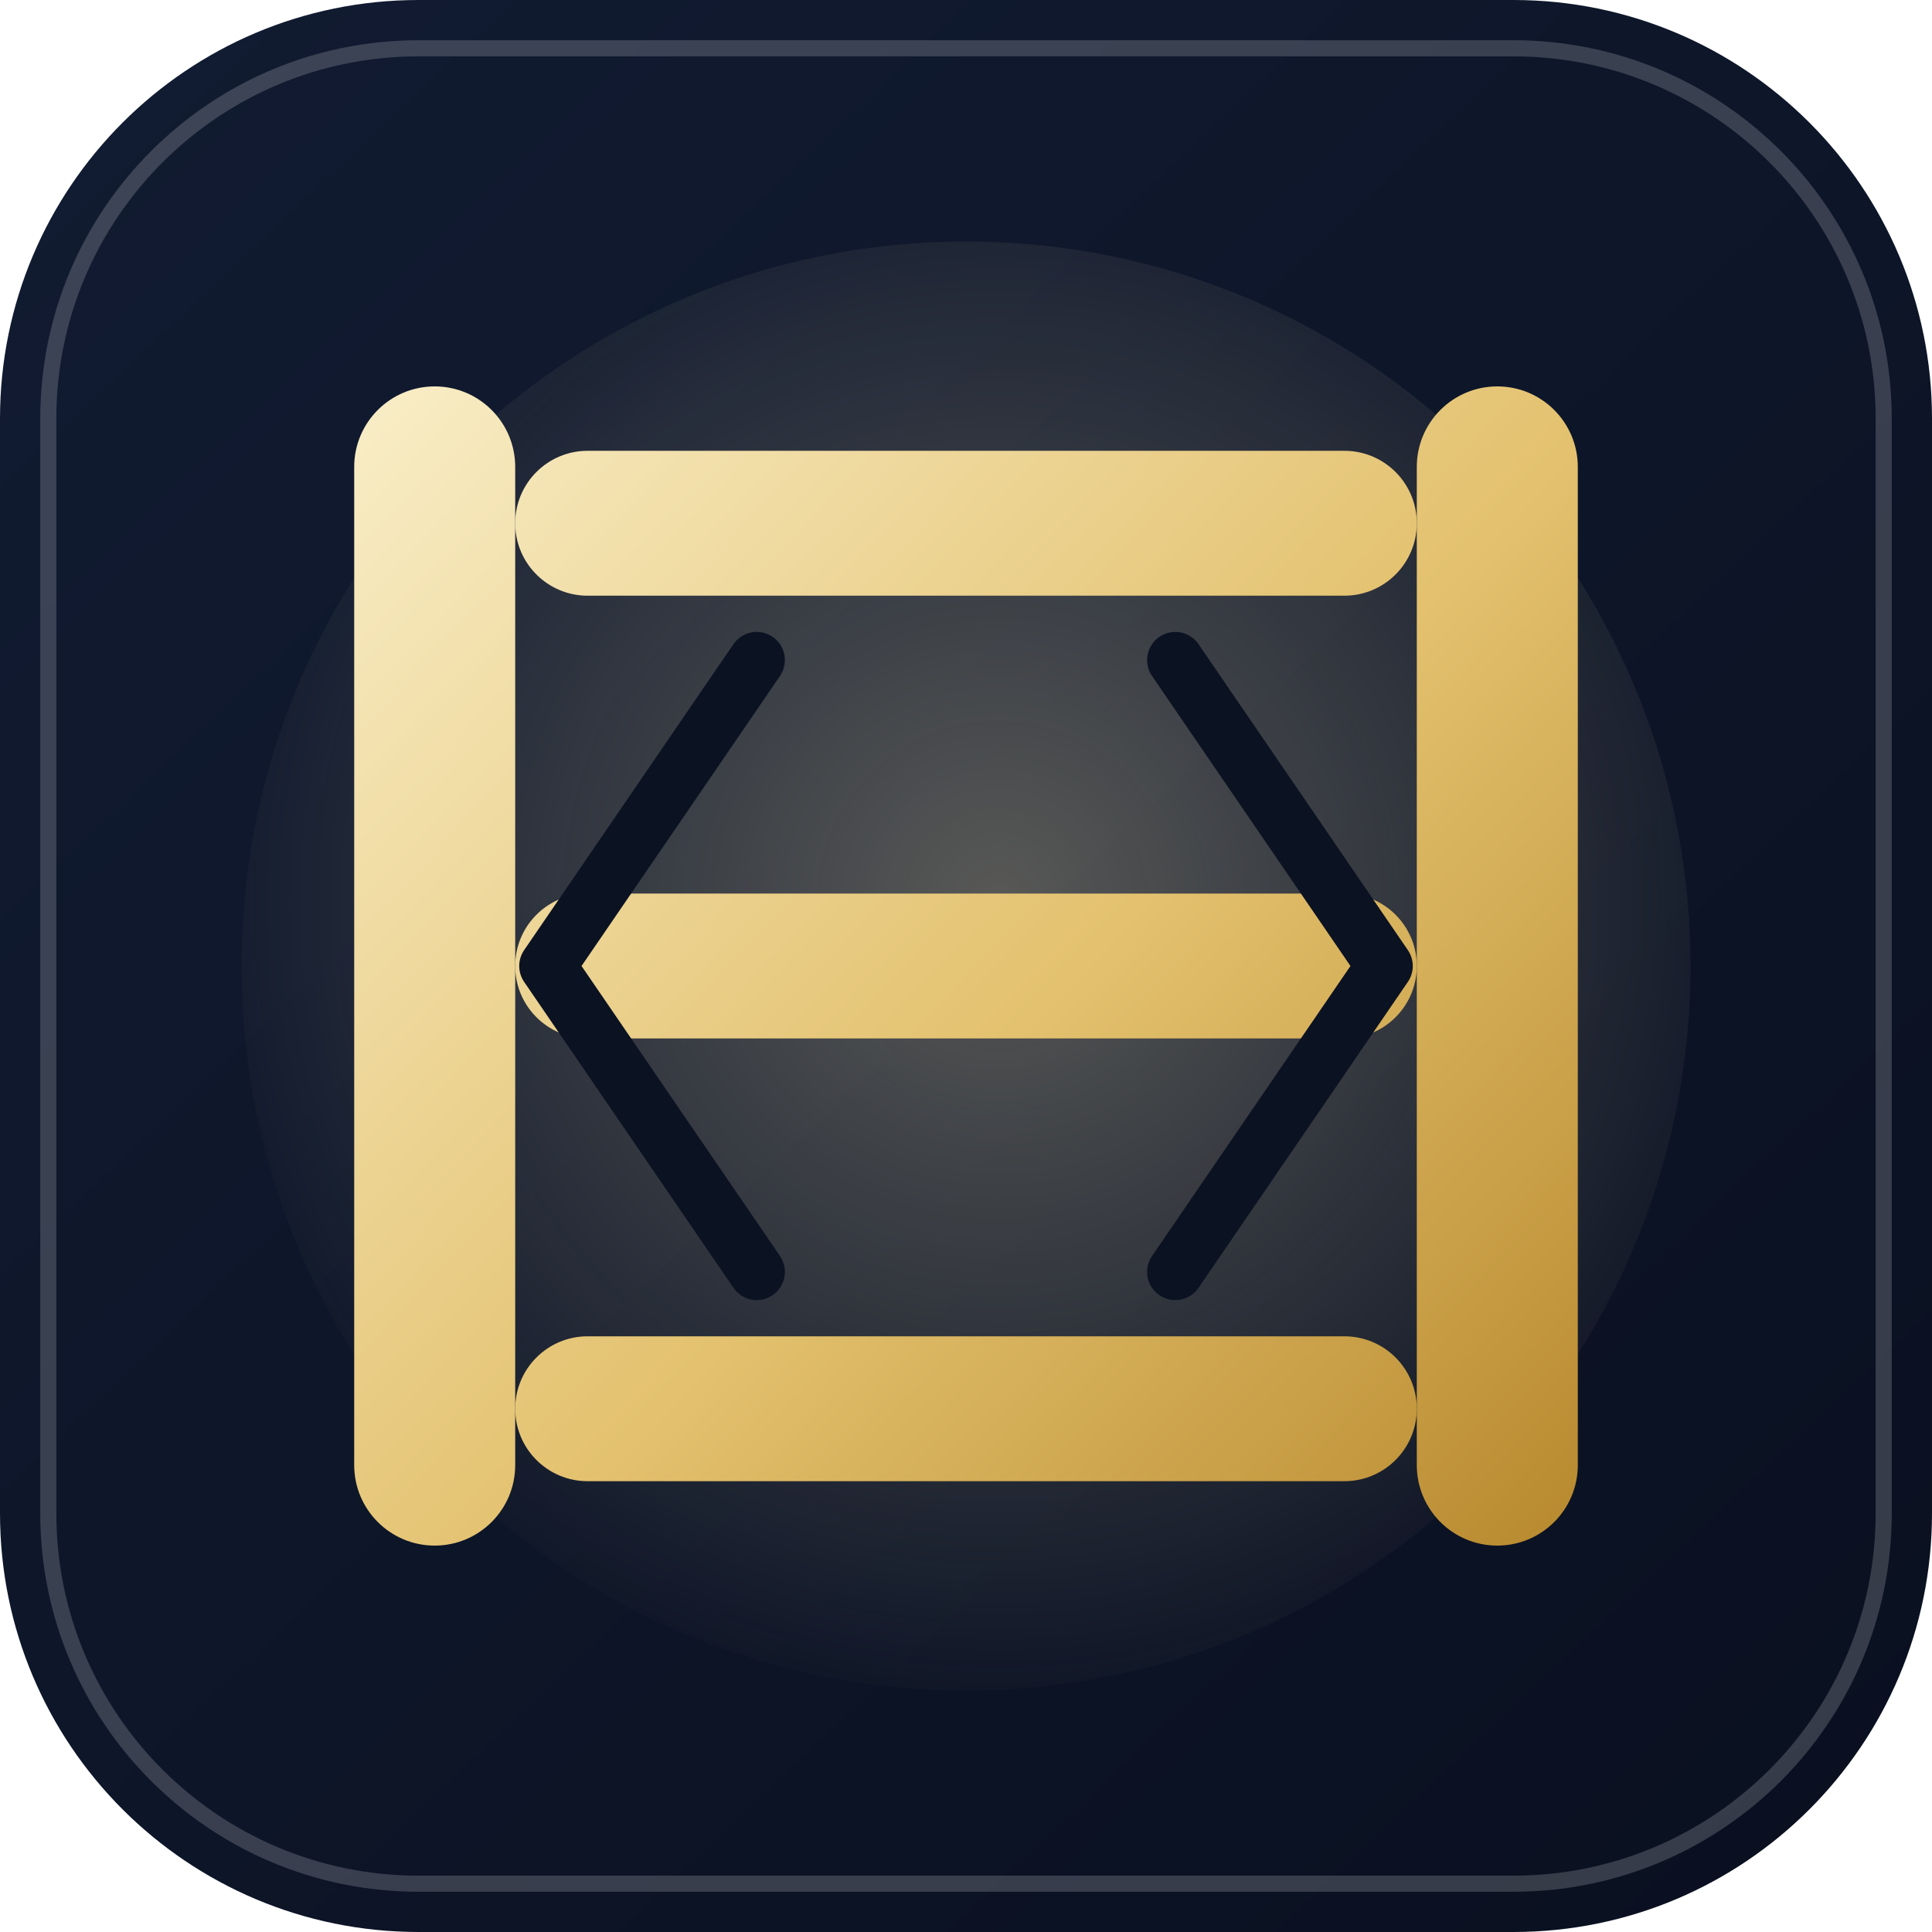
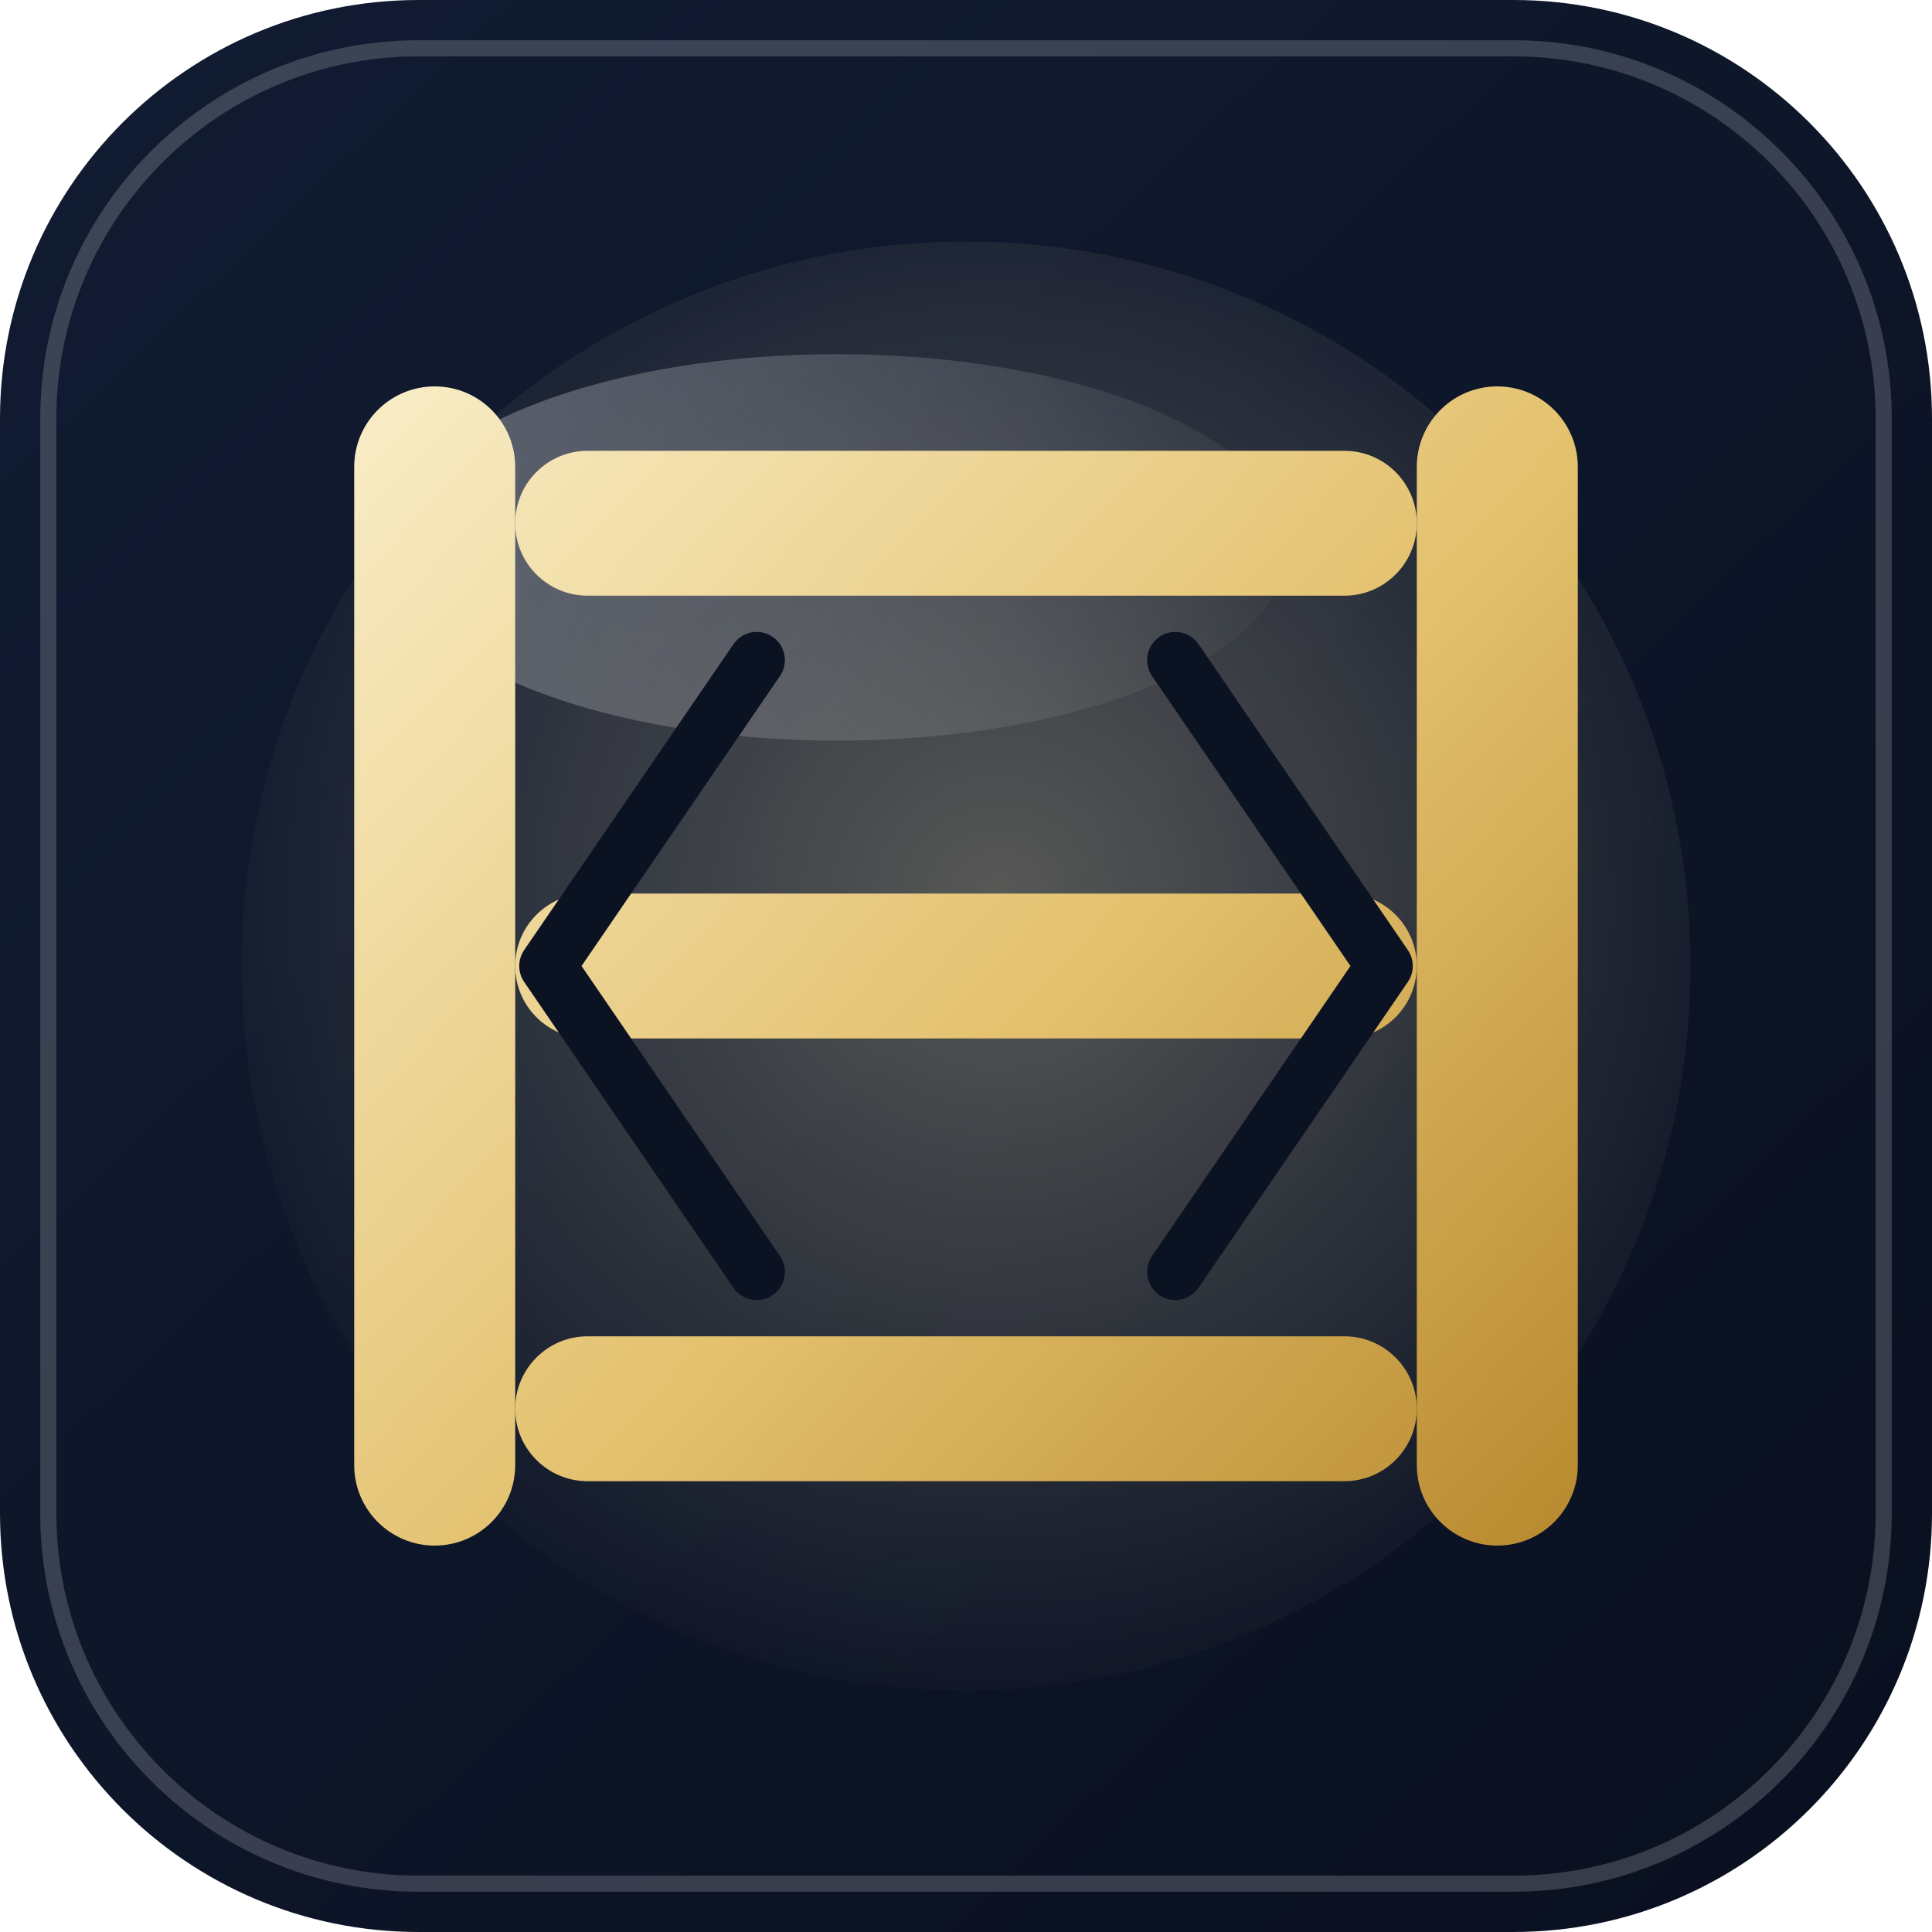
<svg xmlns="http://www.w3.org/2000/svg" viewBox="0 0 120 120" fill="none">
  <rect width="120" height="120" rx="26" fill="url(#bg)" />
  <rect x="3" y="3" width="114" height="114" rx="23" stroke="rgba(255,255,255,0.18)" />
  <circle cx="60" cy="60" r="45" fill="url(#halo)" opacity="0.32" />
+   <ellipse cx="52" cy="34" rx="28" ry="12" fill="url(#shine)" opacity="0.42" />
  <rect x="22" y="24" width="10" height="72" rx="5" fill="url(#gold)" />
  <rect x="88" y="24" width="10" height="72" rx="5" fill="url(#gold)" />
  <rect x="32" y="28" width="56" height="9" rx="4.5" fill="url(#gold)" />
  <rect x="32" y="55.5" width="56" height="9" rx="4.5" fill="url(#gold)" />
  <rect x="32" y="83" width="56" height="9" rx="4.5" fill="url(#gold)" />
  <path d="M47 41 L34 60 L47 79" stroke="#0B1222" stroke-width="3.5" stroke-linecap="round" stroke-linejoin="round" />
  <path d="M73 41 L86 60 L73 79" stroke="#0B1222" stroke-width="3.5" stroke-linecap="round" stroke-linejoin="round" />
  <defs>
    <linearGradient id="bg" x1="8" y1="4" x2="114" y2="116" gradientUnits="userSpaceOnUse">
      <stop offset="0" stop-color="#111B31" />
      <stop offset="1" stop-color="#0A1020" />
    </linearGradient>
    <radialGradient id="halo" cx="0" cy="0" r="1" gradientUnits="userSpaceOnUse" gradientTransform="translate(62 56) rotate(115) scale(52)">
      <stop stop-color="#F6E7B8" />
      <stop offset="1" stop-color="#F6E7B8" stop-opacity="0" />
    </radialGradient>
    <linearGradient id="gold" x1="22" y1="24" x2="98" y2="96" gradientUnits="userSpaceOnUse">
      <stop offset="0" stop-color="#F9EEC8" />
      <stop offset="0.55" stop-color="#E3C16E" />
      <stop offset="1" stop-color="#B8892E" />
    </linearGradient>
+     <linearGradient id="shine" x1="24" y1="28" x2="82" y2="44" gradientUnits="userSpaceOnUse">
+       <stop offset="0" stop-color="#FFFFFF" stop-opacity="0.7" />
+       <stop offset="1" stop-color="#FFFFFF" stop-opacity="0" />
+     </linearGradient>
  </defs>
</svg>
